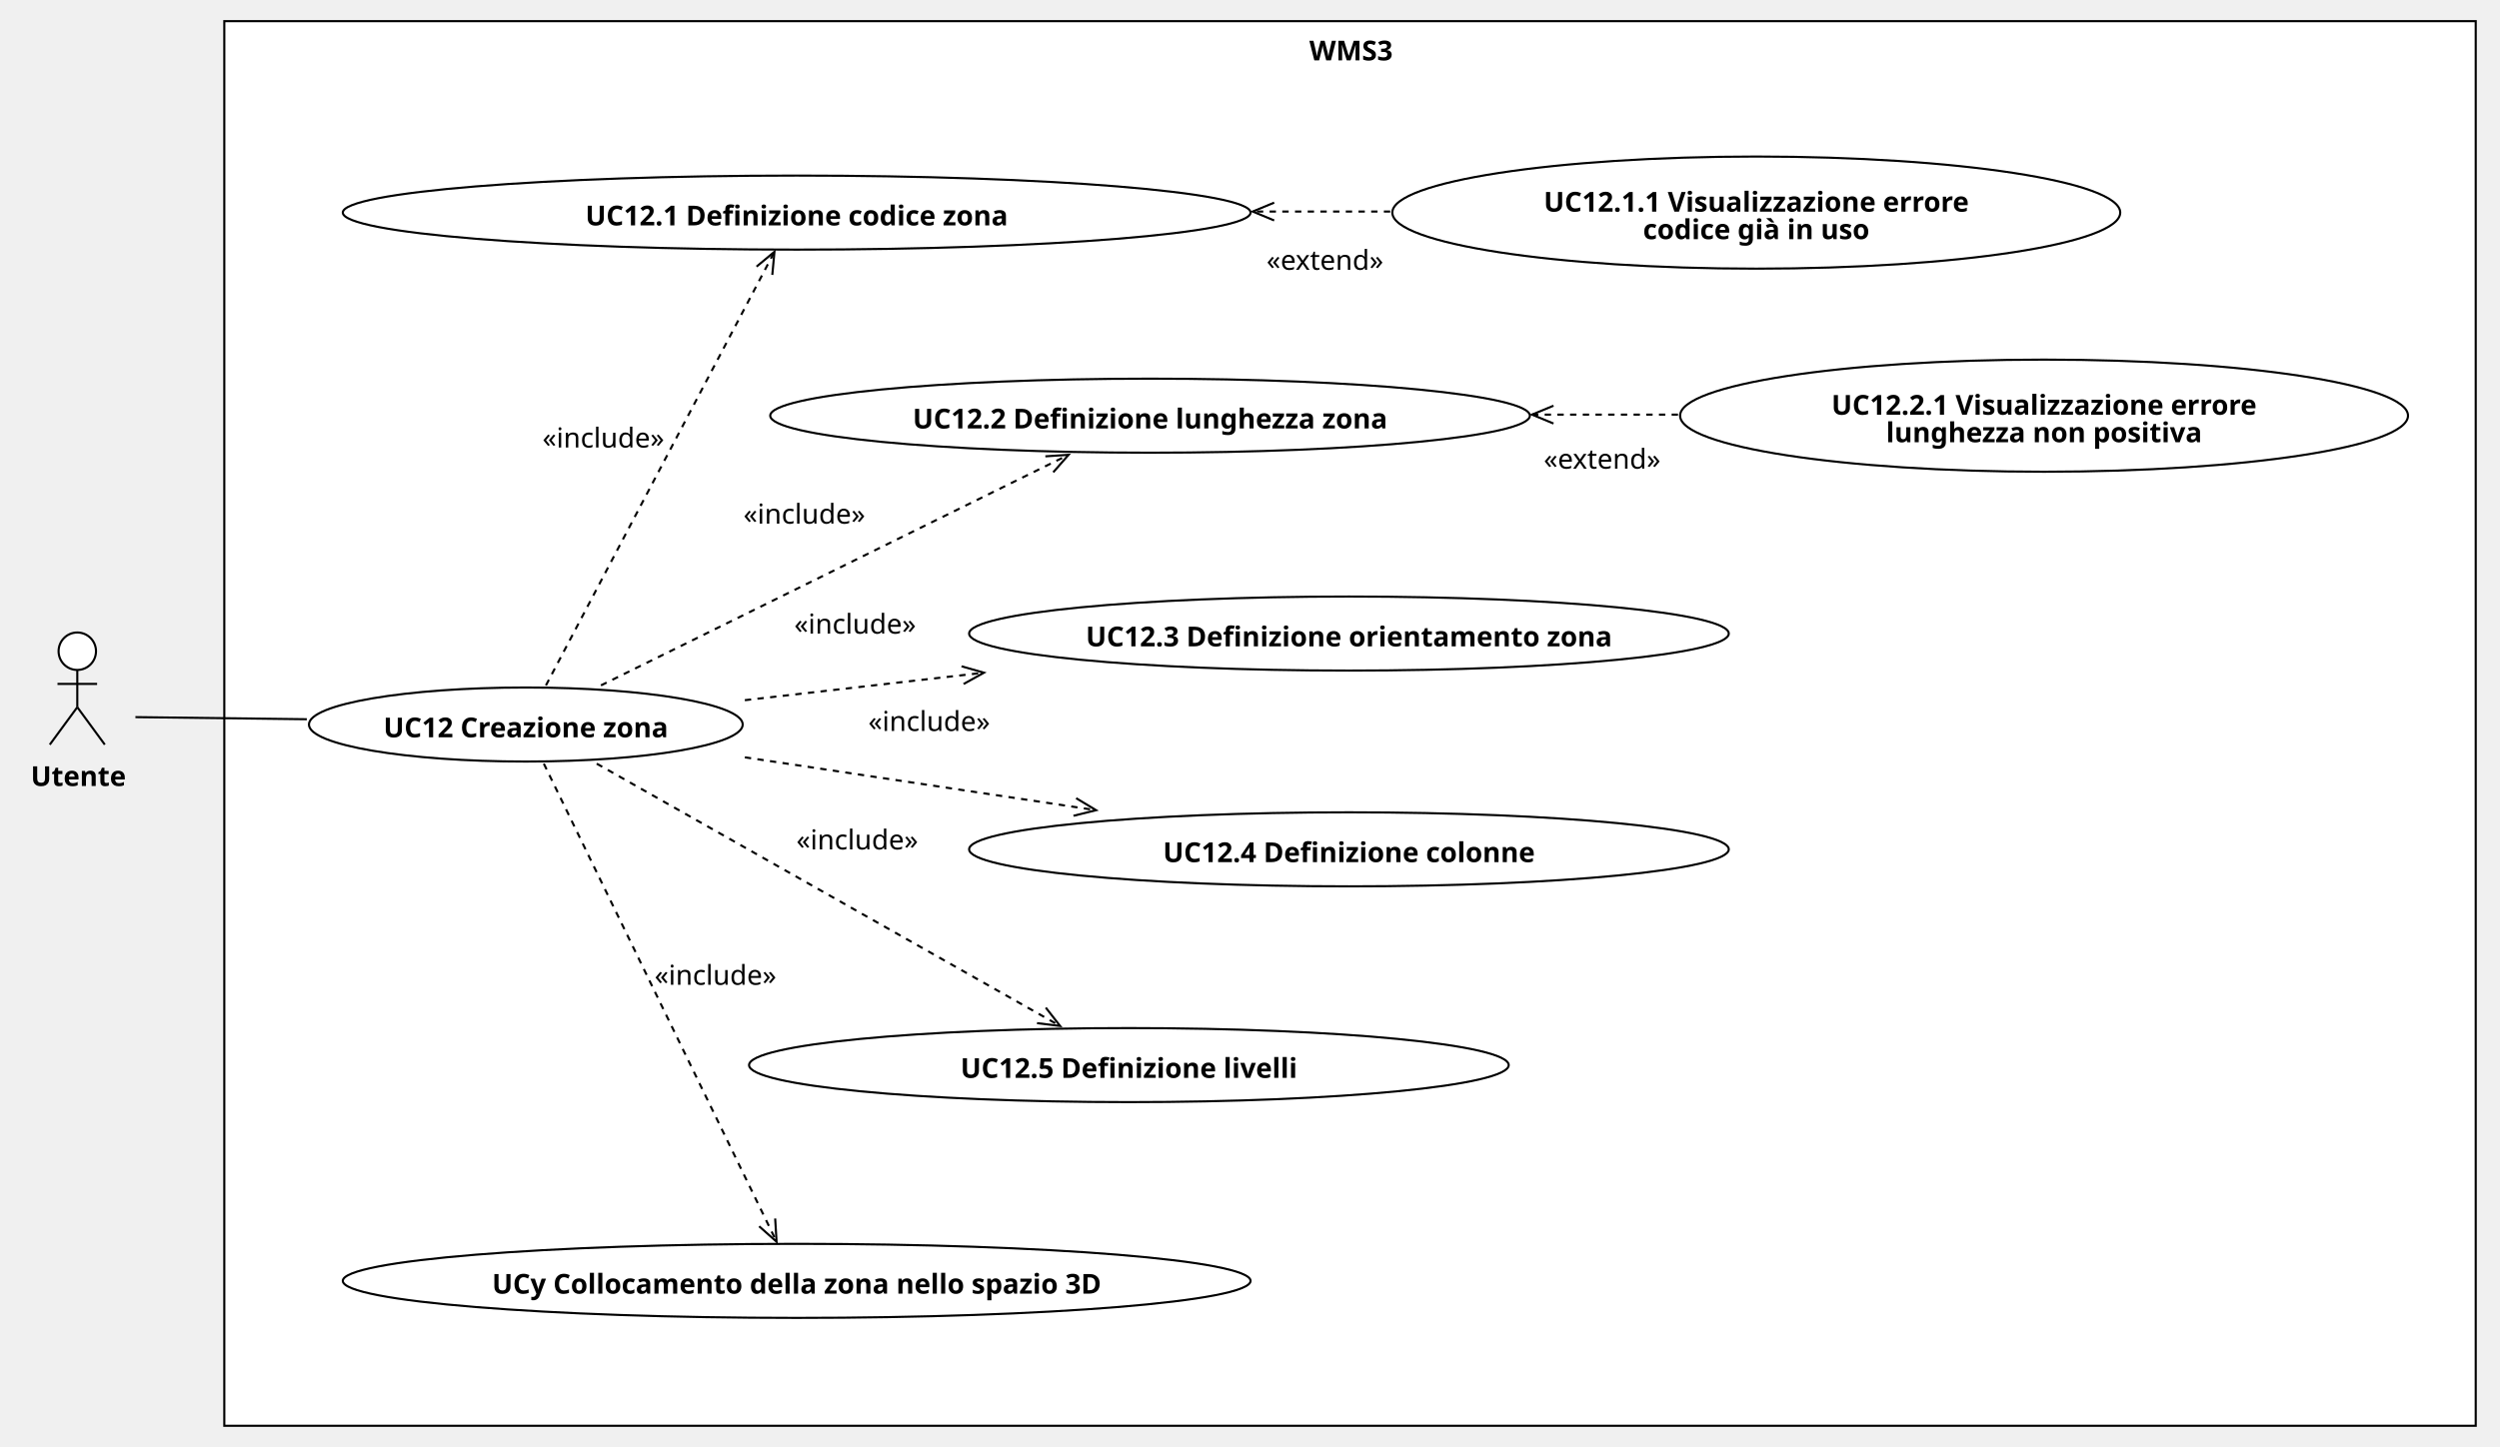
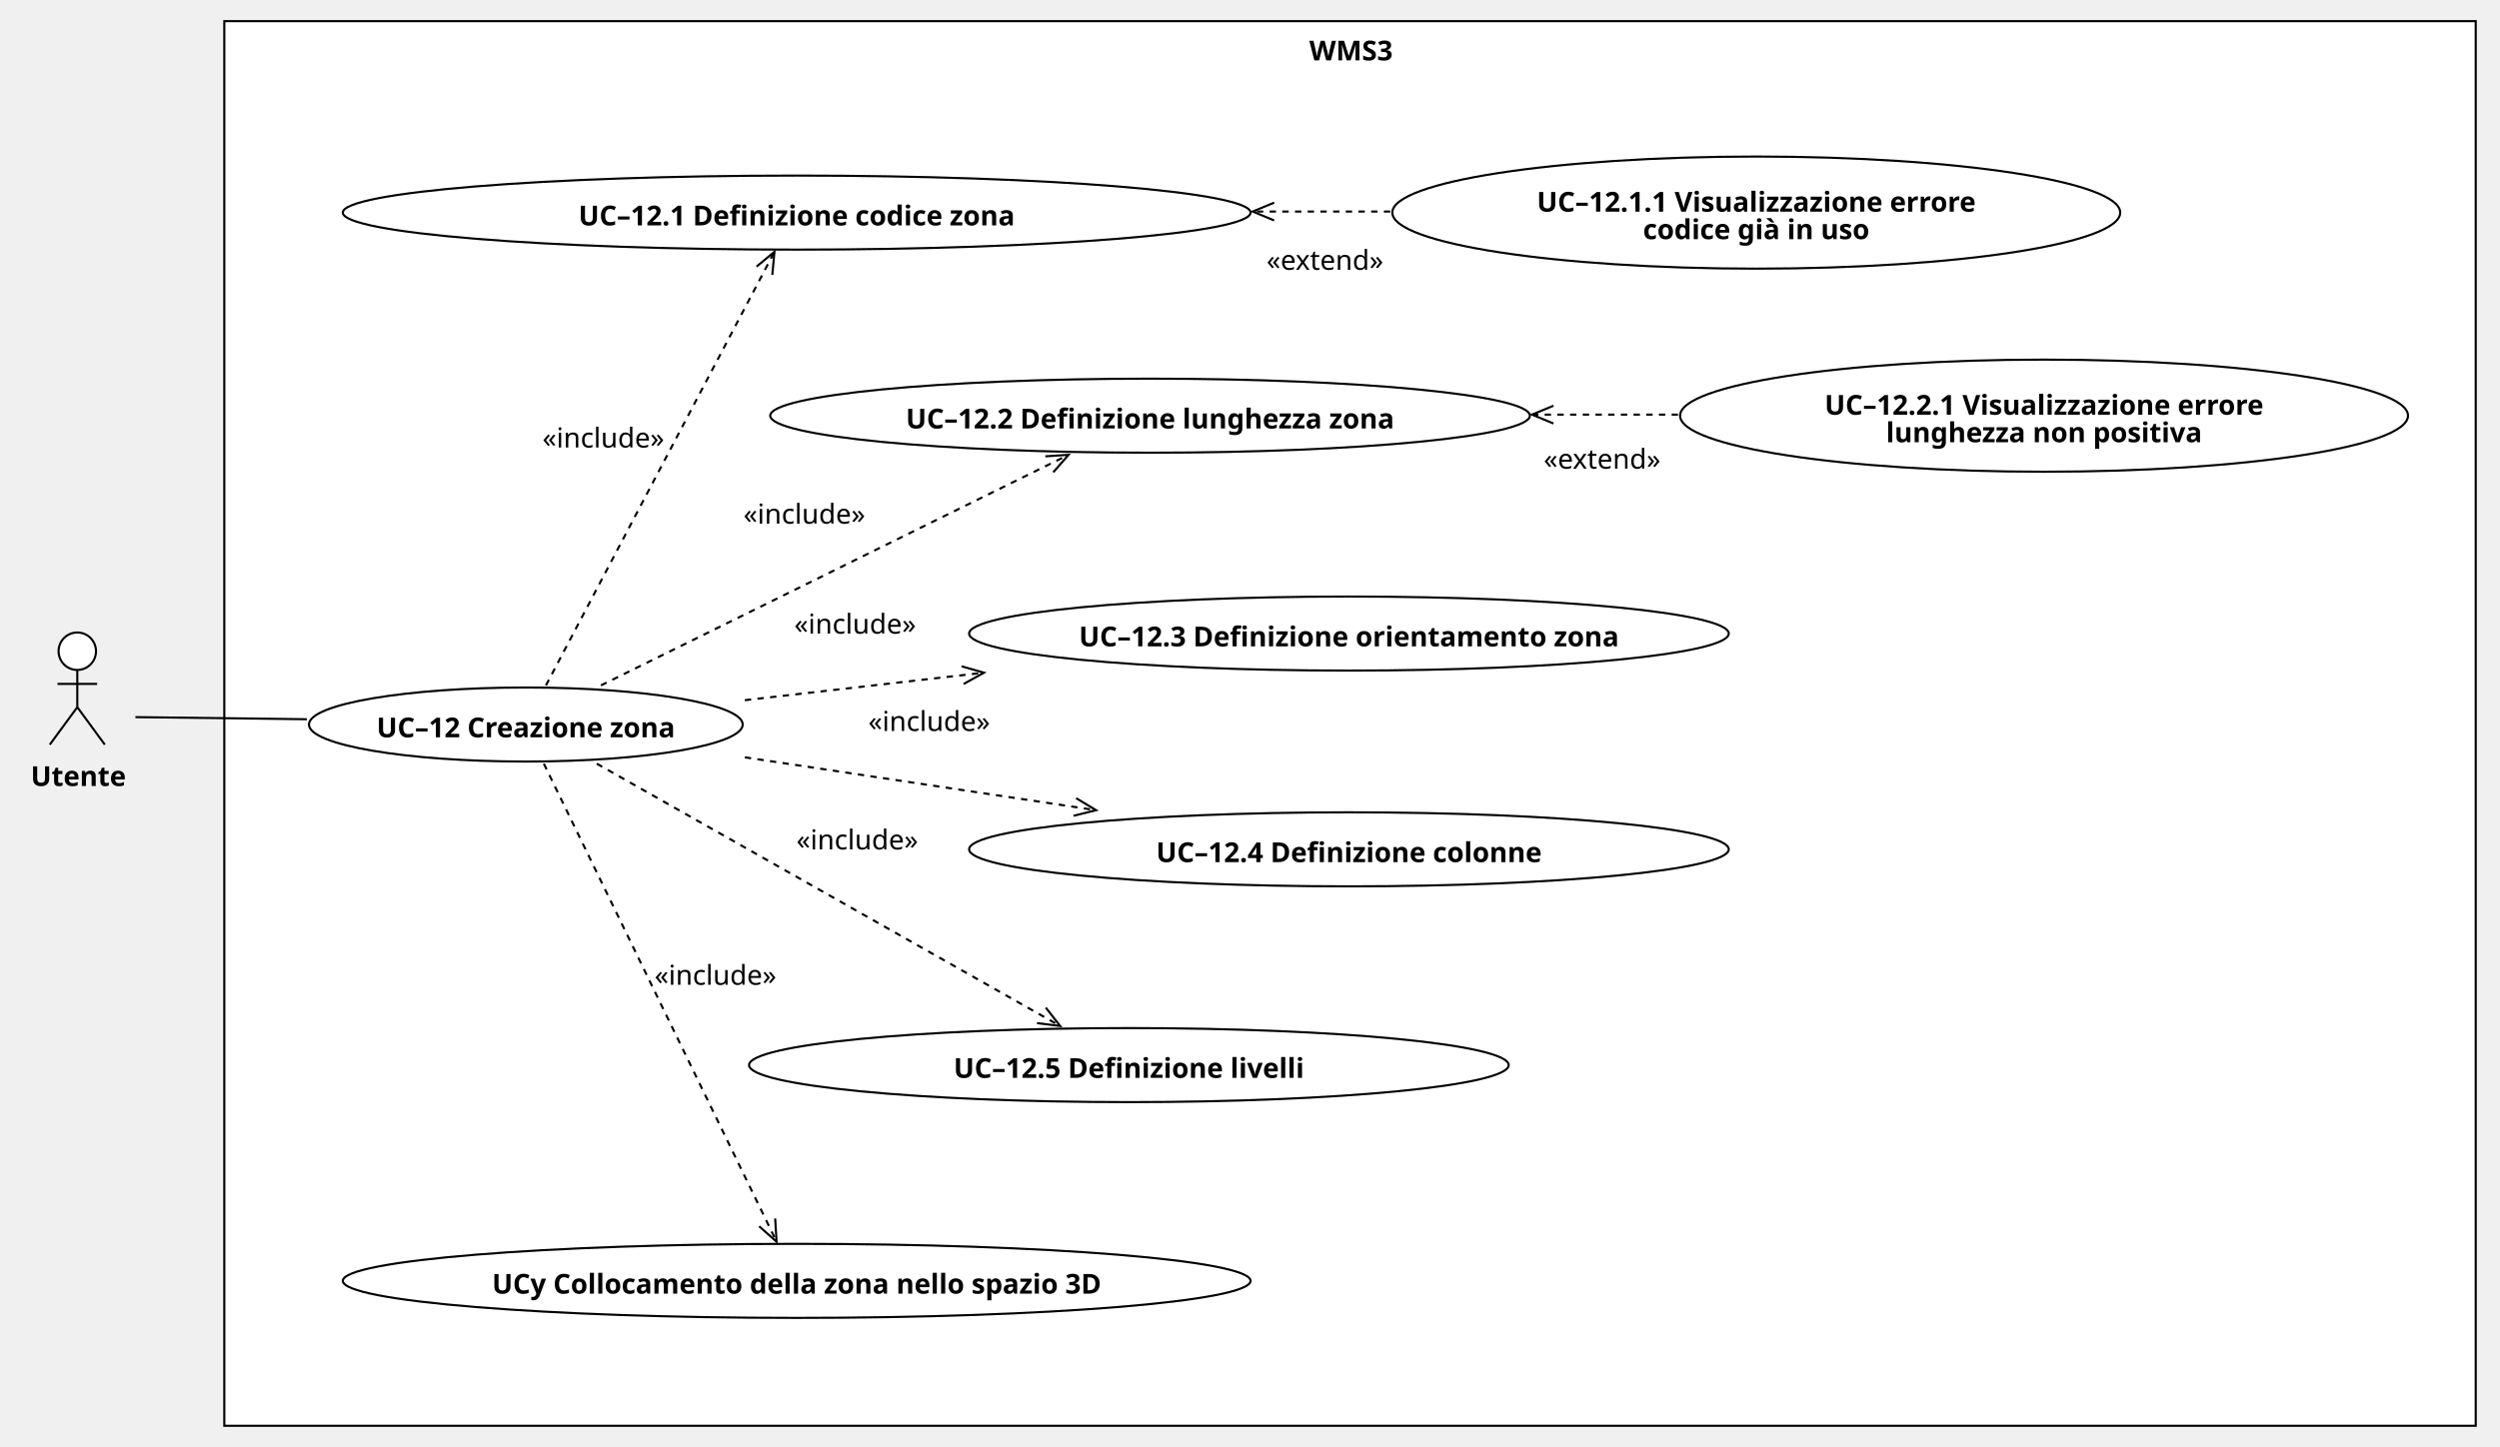
<svg xmlns="http://www.w3.org/2000/svg" version="1.1" width="1181" height="684">
  <defs />
  <g>
    <g>
      <rect fill="#ffffff" stroke="none" x="160" y="32" width="1064" height="664" transform="matrix(1 0 0 1 -54 -22)" />
    </g>
    <g>
      <path fill="none" stroke="#000000" paint-order="fill stroke markers" d=" M 106 10 L 1170 10 L 1170 674 L 106 674 L 106 10 Z Z" stroke-miterlimit="10" stroke-dasharray="" />
    </g>
    <g>
      <g>
        <path fill="none" stroke="none" />
        <text fill="#000000" stroke="none" font-family="currentFont" font-size="13px" font-style="normal" font-weight="bold" text-decoration="undefined" x="692.5" y="45.5" text-anchor="middle" dominant-baseline="central" transform="matrix(1 0 0 1 -54 -22)">WMS3</text>
      </g>
    </g>
    <g>
      <path fill="#FFFFFF" stroke="none" paint-order="stroke fill markers" d=" M 146 342.5 C 146 332.835 191.891 325 248.5 325 C 305.109 325 351 332.835 351 342.5 C 351 352.165 305.109 360 248.5 360 C 191.891 360 146 352.165 146 342.5 Z" />
    </g>
    <g>
      <path fill="none" stroke="#000000" paint-order="fill stroke markers" d=" M 146 342.5 C 146 332.835 191.891 325 248.5 325 C 305.109 325 351 332.835 351 342.5 C 351 352.165 305.109 360 248.5 360 C 191.891 360 146 352.165 146 342.5 Z" stroke-miterlimit="10" stroke-dasharray="" />
    </g>
    <g>
      <g>
        <path fill="none" stroke="none" />
-         <text fill="#000000" stroke="none" font-family="currentFont" font-size="13px" font-style="normal" font-weight="bold" text-decoration="undefined" x="302.5" y="365.5" text-anchor="middle" dominant-baseline="central" transform="matrix(1 0 0 1 -54 -22)">UC12 Creazione zona</text>
+         <text fill="#000000" stroke="none" font-family="currentFont" font-size="13px" font-style="normal" font-weight="bold" text-decoration="undefined" x="302.5" y="365.5" text-anchor="middle" dominant-baseline="central" transform="matrix(1 0 0 1 -54 -22)">UC–12 Creazione zona</text>
      </g>
    </g>
    <g>
      <path fill="#FFFFFF" stroke="none" paint-order="stroke fill markers" d=" M 364 196.5 C 364 186.835 444.365 179 543.5 179 C 642.635 179 723 186.835 723 196.5 C 723 206.165 642.635 214 543.5 214 C 444.365 214 364 206.165 364 196.5 Z" />
    </g>
    <g>
      <path fill="none" stroke="#000000" paint-order="fill stroke markers" d=" M 364 196.5 C 364 186.835 444.365 179 543.5 179 C 642.635 179 723 186.835 723 196.5 C 723 206.165 642.635 214 543.5 214 C 444.365 214 364 206.165 364 196.5 Z" stroke-miterlimit="10" stroke-dasharray="" />
    </g>
    <g>
      <g>
        <path fill="none" stroke="none" />
-         <text fill="#000000" stroke="none" font-family="currentFont" font-size="13px" font-style="normal" font-weight="bold" text-decoration="undefined" x="597.5" y="219.5" text-anchor="middle" dominant-baseline="central" transform="matrix(1 0 0 1 -54 -22)">UC12.2 Definizione lunghezza zona</text>
+         <text fill="#000000" stroke="none" font-family="currentFont" font-size="13px" font-style="normal" font-weight="bold" text-decoration="undefined" x="597.5" y="219.5" text-anchor="middle" dominant-baseline="central" transform="matrix(1 0 0 1 -54 -22)">UC–12.2 Definizione lunghezza zona</text>
      </g>
    </g>
    <g>
      <path fill="#FFFFFF" stroke="none" paint-order="stroke fill markers" d=" M 794 196.5 C 794 181.864 871.007 170 966 170 C 1060.993 170 1138 181.864 1138 196.5 C 1138 211.136 1060.993 223 966 223 C 871.007 223 794 211.136 794 196.5 Z" />
    </g>
    <g>
      <path fill="none" stroke="#000000" paint-order="fill stroke markers" d=" M 794 196.5 C 794 181.864 871.007 170 966 170 C 1060.993 170 1138 181.864 1138 196.5 C 1138 211.136 1060.993 223 966 223 C 871.007 223 794 211.136 794 196.5 Z" stroke-miterlimit="10" stroke-dasharray="" />
    </g>
    <g>
      <g>
        <path fill="none" stroke="none" />
-         <text fill="#000000" stroke="none" font-family="currentFont" font-size="13px" font-style="normal" font-weight="bold" text-decoration="undefined" x="1020" y="213" text-anchor="middle" dominant-baseline="central" transform="matrix(1 0 0 1 -54 -22)">UC12.2.1 Visualizzazione errore</text>
+         <text fill="#000000" stroke="none" font-family="currentFont" font-size="13px" font-style="normal" font-weight="bold" text-decoration="undefined" x="1020" y="213" text-anchor="middle" dominant-baseline="central" transform="matrix(1 0 0 1 -54 -22)">UC–12.2.1 Visualizzazione errore</text>
        <text fill="#000000" stroke="none" font-family="currentFont" font-size="13px" font-style="normal" font-weight="bold" text-decoration="undefined" x="1020" y="226" text-anchor="middle" dominant-baseline="central" transform="matrix(1 0 0 1 -54 -22)">lunghezza non positiva</text>
      </g>
    </g>
    <g>
      <path fill="#FFFFFF" stroke="none" paint-order="stroke fill markers" d=" M 458 401.5 C 458 391.835 538.365 384 637.5 384 C 736.635 384 817 391.835 817 401.5 C 817 411.165 736.635 419 637.5 419 C 538.365 419 458 411.165 458 401.5 Z" />
    </g>
    <g>
      <path fill="none" stroke="#000000" paint-order="fill stroke markers" d=" M 458 401.5 C 458 391.835 538.365 384 637.5 384 C 736.635 384 817 391.835 817 401.5 C 817 411.165 736.635 419 637.5 419 C 538.365 419 458 411.165 458 401.5 Z" stroke-miterlimit="10" stroke-dasharray="" />
    </g>
    <g>
      <g>
        <path fill="none" stroke="none" />
-         <text fill="#000000" stroke="none" font-family="currentFont" font-size="13px" font-style="normal" font-weight="bold" text-decoration="undefined" x="691.5" y="424.5" text-anchor="middle" dominant-baseline="central" transform="matrix(1 0 0 1 -54 -22)">UC12.4 Definizione colonne</text>
+         <text fill="#000000" stroke="none" font-family="currentFont" font-size="13px" font-style="normal" font-weight="bold" text-decoration="undefined" x="691.5" y="424.5" text-anchor="middle" dominant-baseline="central" transform="matrix(1 0 0 1 -54 -22)">UC–12.4 Definizione colonne</text>
      </g>
    </g>
    <g>
      <path fill="#FFFFFF" stroke="none" paint-order="stroke fill markers" d=" M 458 299.5 C 458 289.835 538.365 282 637.5 282 C 736.635 282 817 289.835 817 299.5 C 817 309.165 736.635 317 637.5 317 C 538.365 317 458 309.165 458 299.5 Z" />
    </g>
    <g>
      <path fill="none" stroke="#000000" paint-order="fill stroke markers" d=" M 458 299.5 C 458 289.835 538.365 282 637.5 282 C 736.635 282 817 289.835 817 299.5 C 817 309.165 736.635 317 637.5 317 C 538.365 317 458 309.165 458 299.5 Z" stroke-miterlimit="10" stroke-dasharray="" />
    </g>
    <g>
      <g>
        <path fill="none" stroke="none" />
-         <text fill="#000000" stroke="none" font-family="currentFont" font-size="13px" font-style="normal" font-weight="bold" text-decoration="undefined" x="691.5" y="322.5" text-anchor="middle" dominant-baseline="central" transform="matrix(1 0 0 1 -54 -22)">UC12.3 Definizione orientamento zona</text>
+         <text fill="#000000" stroke="none" font-family="currentFont" font-size="13px" font-style="normal" font-weight="bold" text-decoration="undefined" x="691.5" y="322.5" text-anchor="middle" dominant-baseline="central" transform="matrix(1 0 0 1 -54 -22)">UC–12.3 Definizione orientamento zona</text>
      </g>
    </g>
    <g>
      <path fill="none" stroke="#000000" paint-order="fill stroke markers" d=" M 793 196 L 724 196" stroke-miterlimit="10" stroke-dasharray="3" />
    </g>
    <g>
      <path fill="none" stroke="#000000" paint-order="fill stroke markers" d=" M 734.163 191.79 L 724 196 L 734.163 200.21" stroke-miterlimit="10" stroke-dasharray="" />
    </g>
    <g>
      <rect fill="#FFFFFF" stroke="none" x="783" y="232" width="56.34" height="13" transform="matrix(1 0 0 1 -54 -22)" />
    </g>
    <g>
      <g>
        <path fill="none" stroke="none" />
        <text fill="#000000" stroke="none" font-family="currentFont" font-size="13px" font-style="normal" font-weight="normal" text-decoration="undefined" x="811.17" y="238.5" text-anchor="middle" dominant-baseline="central" transform="matrix(1 0 0 1 -54 -22)">«extend»</text>
      </g>
    </g>
    <g>
      <path fill="none" stroke="#000000" paint-order="fill stroke markers" d=" M 284 324 L 505 215" stroke-miterlimit="10" stroke-dasharray="3" />
    </g>
    <g>
      <path fill="none" stroke="#000000" paint-order="fill stroke markers" d=" M 497.748 223.271 L 505 215 L 494.024 215.72" stroke-miterlimit="10" stroke-dasharray="" />
    </g>
    <g>
      <rect fill="#FFFFFF" stroke="none" x="405" y="258" width="58.26" height="13" transform="matrix(1 0 0 1 -54 -22)" />
    </g>
    <g>
      <g>
        <path fill="none" stroke="none" />
        <text fill="#000000" stroke="none" font-family="currentFont" font-size="13px" font-style="normal" font-weight="normal" text-decoration="undefined" x="434.13" y="264.5" text-anchor="middle" dominant-baseline="central" transform="matrix(1 0 0 1 -54 -22)">«include»</text>
      </g>
    </g>
    <g>
      <path fill="none" stroke="#000000" paint-order="fill stroke markers" d=" M 352 331 L 465 318" stroke-miterlimit="10" stroke-dasharray="3" />
    </g>
    <g>
      <path fill="none" stroke="#000000" paint-order="fill stroke markers" d=" M 455.385 323.343 L 465 318 L 454.423 314.98" stroke-miterlimit="10" stroke-dasharray="" />
    </g>
    <g>
      <rect fill="#FFFFFF" stroke="none" x="429" y="310" width="58.26" height="13" transform="matrix(1 0 0 1 -54 -22)" />
    </g>
    <g>
      <g>
        <path fill="none" stroke="none" />
        <text fill="#000000" stroke="none" font-family="currentFont" font-size="13px" font-style="normal" font-weight="normal" text-decoration="undefined" x="458.13" y="316.5" text-anchor="middle" dominant-baseline="central" transform="matrix(1 0 0 1 -54 -22)">«include»</text>
      </g>
    </g>
    <g>
      <path fill="none" stroke="#000000" paint-order="fill stroke markers" d=" M 352 358 L 518 383" stroke-miterlimit="10" stroke-dasharray="3" />
    </g>
    <g>
      <path fill="none" stroke="#000000" paint-order="fill stroke markers" d=" M 507.324 385.649 L 518 383 L 508.578 377.324" stroke-miterlimit="10" stroke-dasharray="" />
    </g>
    <g>
      <rect fill="#FFFFFF" stroke="none" x="464" y="356" width="58.26" height="13" transform="matrix(1 0 0 1 -54 -22)" />
    </g>
    <g>
      <g>
        <path fill="none" stroke="none" />
        <text fill="#000000" stroke="none" font-family="currentFont" font-size="13px" font-style="normal" font-weight="normal" text-decoration="undefined" x="493.13" y="362.5" text-anchor="middle" dominant-baseline="central" transform="matrix(1 0 0 1 -54 -22)">«include»</text>
      </g>
    </g>
    <g>
      <path fill="#FFFFFF" stroke="none" paint-order="stroke fill markers" d=" M 162 100.5 C 162 90.835 258.035 83 376.5 83 C 494.965 83 591 90.835 591 100.5 C 591 110.165 494.965 118 376.5 118 C 258.035 118 162 110.165 162 100.5 Z" />
    </g>
    <g>
      <path fill="none" stroke="#000000" paint-order="fill stroke markers" d=" M 162 100.5 C 162 90.835 258.035 83 376.5 83 C 494.965 83 591 90.835 591 100.5 C 591 110.165 494.965 118 376.5 118 C 258.035 118 162 110.165 162 100.5 Z" stroke-miterlimit="10" stroke-dasharray="" />
    </g>
    <g>
      <g>
        <path fill="none" stroke="none" />
-         <text fill="#000000" stroke="none" font-family="currentFont" font-size="13px" font-style="normal" font-weight="bold" text-decoration="undefined" x="430.5" y="123.5" text-anchor="middle" dominant-baseline="central" transform="matrix(1 0 0 1 -54 -22)">UC12.1 Definizione codice zona</text>
+         <text fill="#000000" stroke="none" font-family="currentFont" font-size="13px" font-style="normal" font-weight="bold" text-decoration="undefined" x="430.5" y="123.5" text-anchor="middle" dominant-baseline="central" transform="matrix(1 0 0 1 -54 -22)">UC–12.1 Definizione codice zona</text>
      </g>
    </g>
    <g>
      <path fill="#FFFFFF" stroke="none" paint-order="stroke fill markers" d=" M 658 100.5 C 658 85.864 735.007 74 830 74 C 924.993 74 1002 85.864 1002 100.5 C 1002 115.136 924.993 127 830 127 C 735.007 127 658 115.136 658 100.5 Z" />
    </g>
    <g>
      <path fill="none" stroke="#000000" paint-order="fill stroke markers" d=" M 658 100.5 C 658 85.864 735.007 74 830 74 C 924.993 74 1002 85.864 1002 100.5 C 1002 115.136 924.993 127 830 127 C 735.007 127 658 115.136 658 100.5 Z" stroke-miterlimit="10" stroke-dasharray="" />
    </g>
    <g>
      <g>
        <path fill="none" stroke="none" />
-         <text fill="#000000" stroke="none" font-family="currentFont" font-size="13px" font-style="normal" font-weight="bold" text-decoration="undefined" x="884" y="117" text-anchor="middle" dominant-baseline="central" transform="matrix(1 0 0 1 -54 -22)">UC12.1.1 Visualizzazione errore</text>
+         <text fill="#000000" stroke="none" font-family="currentFont" font-size="13px" font-style="normal" font-weight="bold" text-decoration="undefined" x="884" y="117" text-anchor="middle" dominant-baseline="central" transform="matrix(1 0 0 1 -54 -22)">UC–12.1.1 Visualizzazione errore</text>
        <text fill="#000000" stroke="none" font-family="currentFont" font-size="13px" font-style="normal" font-weight="bold" text-decoration="undefined" x="884" y="130" text-anchor="middle" dominant-baseline="central" transform="matrix(1 0 0 1 -54 -22)">codice già in uso</text>
      </g>
    </g>
    <g>
      <path fill="none" stroke="#000000" paint-order="fill stroke markers" d=" M 258 324 L 366 119" stroke-miterlimit="10" stroke-dasharray="3" />
    </g>
    <g>
      <path fill="none" stroke="#000000" paint-order="fill stroke markers" d=" M 364.987 129.953 L 366 119 L 357.539 126.029" stroke-miterlimit="10" stroke-dasharray="" />
    </g>
    <g>
      <rect fill="#FFFFFF" stroke="none" x="310" y="222" width="58.26" height="13" transform="matrix(1 0 0 1 -54 -22)" />
    </g>
    <g>
      <g>
        <path fill="none" stroke="none" />
        <text fill="#000000" stroke="none" font-family="currentFont" font-size="13px" font-style="normal" font-weight="normal" text-decoration="undefined" x="339.13" y="228.5" text-anchor="middle" dominant-baseline="central" transform="matrix(1 0 0 1 -54 -22)">«include»</text>
      </g>
    </g>
    <g>
      <path fill="none" stroke="#000000" paint-order="fill stroke markers" d=" M 657 100 L 592 100" stroke-miterlimit="10" stroke-dasharray="3" />
    </g>
    <g>
      <path fill="none" stroke="#000000" paint-order="fill stroke markers" d=" M 602.163 95.79 L 592 100 L 602.163 104.21" stroke-miterlimit="10" stroke-dasharray="" />
    </g>
    <g>
      <rect fill="#FFFFFF" stroke="none" x="652" y="138" width="56.34" height="13" transform="matrix(1 0 0 1 -54 -22)" />
    </g>
    <g>
      <g>
        <path fill="none" stroke="none" />
        <text fill="#000000" stroke="none" font-family="currentFont" font-size="13px" font-style="normal" font-weight="normal" text-decoration="undefined" x="680.17" y="144.5" text-anchor="middle" dominant-baseline="central" transform="matrix(1 0 0 1 -54 -22)">«extend»</text>
      </g>
    </g>
    <g>
      <path fill="#ffffff" stroke="none" paint-order="stroke fill markers" d=" M 27.689 307.85 C 27.689 302.962 31.647 299 36.529 299 C 41.411 299 45.369 302.962 45.369 307.85 C 45.369 312.738 41.411 316.7 36.529 316.7 C 31.647 316.7 27.689 312.738 27.689 307.85 Z" />
    </g>
    <g>
      <path fill="none" stroke="#000000" paint-order="fill stroke markers" d=" M 27.689 307.85 C 27.689 302.962 31.647 299 36.529 299 C 41.411 299 45.369 302.962 45.369 307.85 C 45.369 312.738 41.411 316.7 36.529 316.7 C 31.647 316.7 27.689 312.738 27.689 307.85 Z" stroke-miterlimit="10" stroke-dasharray="" />
    </g>
    <g>
      <path fill="none" stroke="#000000" paint-order="fill stroke markers" d=" M 36.529 316.7 L 36.529 334.3" stroke-miterlimit="10" stroke-dasharray="" />
    </g>
    <g>
      <path fill="none" stroke="#000000" paint-order="fill stroke markers" d=" M 27.169 323.3 L 45.889 323.3" stroke-miterlimit="10" stroke-dasharray="" />
    </g>
    <g>
      <path fill="none" stroke="#000000" paint-order="fill stroke markers" d=" M 36.529 334.3 L 23.529 352" stroke-miterlimit="10" stroke-dasharray="" />
    </g>
    <g>
      <path fill="none" stroke="#000000" paint-order="fill stroke markers" d=" M 36.529 334.3 L 49.529 352" stroke-miterlimit="10" stroke-dasharray="" />
    </g>
    <g>
      <g>
        <path fill="none" stroke="none" />
        <text fill="#000000" stroke="none" font-family="currentFont" font-size="13px" font-style="normal" font-weight="bold" text-decoration="undefined" x="91.029" y="388.5" text-anchor="middle" dominant-baseline="central" transform="matrix(1 0 0 1 -54 -22)">Utente</text>
      </g>
    </g>
    <g>
      <path fill="none" stroke="#000000" paint-order="fill stroke markers" d=" M 64 339 L 145 340" stroke-miterlimit="10" stroke-dasharray="" />
    </g>
    <g>
      <path fill="#ffffff" stroke="none" paint-order="stroke fill markers" d=" M 354 503.5 C 354 493.835 434.365 486 533.5 486 C 632.635 486 713 493.835 713 503.5 C 713 513.165 632.635 521 533.5 521 C 434.365 521 354 513.165 354 503.5 Z" />
    </g>
    <g>
      <path fill="none" stroke="#000000" paint-order="fill stroke markers" d=" M 354 503.5 C 354 493.835 434.365 486 533.5 486 C 632.635 486 713 493.835 713 503.5 C 713 513.165 632.635 521 533.5 521 C 434.365 521 354 513.165 354 503.5 Z" stroke-miterlimit="10" stroke-dasharray="" />
    </g>
    <g>
      <g>
        <path fill="none" stroke="none" />
-         <text fill="#000000" stroke="none" font-family="currentFont" font-size="13px" font-style="normal" font-weight="bold" text-decoration="undefined" x="587.5" y="526.5" text-anchor="middle" dominant-baseline="central" transform="matrix(1 0 0 1 -54 -22)">UC12.5 Definizione livelli</text>
+         <text fill="#000000" stroke="none" font-family="currentFont" font-size="13px" font-style="normal" font-weight="bold" text-decoration="undefined" x="587.5" y="526.5" text-anchor="middle" dominant-baseline="central" transform="matrix(1 0 0 1 -54 -22)">UC–12.5 Definizione livelli</text>
      </g>
    </g>
    <g>
      <path fill="none" stroke="#000000" paint-order="fill stroke markers" d=" M 282 361 L 501 485" stroke-miterlimit="10" stroke-dasharray="3" />
    </g>
    <g>
      <path fill="none" stroke="#000000" paint-order="fill stroke markers" d=" M 490.082 483.656 L 501 485 L 494.231 476.33" stroke-miterlimit="10" stroke-dasharray="" />
    </g>
    <g>
      <rect fill="#ffffff" stroke="none" x="430" y="412" width="58.26" height="13" transform="matrix(1 0 0 1 -54 -22)" />
    </g>
    <g>
      <g>
        <path fill="none" stroke="none" />
        <text fill="#000000" stroke="none" font-family="currentFont" font-size="13px" font-style="normal" font-weight="normal" text-decoration="undefined" x="459.13" y="418.5" text-anchor="middle" dominant-baseline="central" transform="matrix(1 0 0 1 -54 -22)">«include»</text>
      </g>
    </g>
    <g>
      <path fill="#FFFFFF" stroke="none" paint-order="stroke fill markers" d=" M 162 605.5 C 162 595.835 258.035 588 376.5 588 C 494.965 588 591 595.835 591 605.5 C 591 615.165 494.965 623 376.5 623 C 258.035 623 162 615.165 162 605.5 Z" />
    </g>
    <g>
      <path fill="none" stroke="#000000" paint-order="fill stroke markers" d=" M 162 605.5 C 162 595.835 258.035 588 376.5 588 C 494.965 588 591 595.835 591 605.5 C 591 615.165 494.965 623 376.5 623 C 258.035 623 162 615.165 162 605.5 Z" stroke-miterlimit="10" stroke-dasharray="" />
    </g>
    <g>
      <g>
        <path fill="none" stroke="none" />
        <text fill="#000000" stroke="none" font-family="currentFont" font-size="13px" font-style="normal" font-weight="bold" text-decoration="undefined" x="430.5" y="628.5" text-anchor="middle" dominant-baseline="central" transform="matrix(1 0 0 1 -54 -22)">UCy Collocamento della zona nello spazio 3D</text>
      </g>
    </g>
    <g>
      <path fill="none" stroke="#000000" paint-order="fill stroke markers" d=" M 257 361 L 367 587" stroke-miterlimit="10" stroke-dasharray="3" />
    </g>
    <g>
      <path fill="none" stroke="#000000" paint-order="fill stroke markers" d=" M 358.767 579.704 L 367 587 L 366.337 576.02" stroke-miterlimit="10" stroke-dasharray="" />
    </g>
    <g>
      <rect fill="#ffffff" stroke="none" x="363" y="476" width="58.26" height="13" transform="matrix(1 0 0 1 -54 -22)" />
    </g>
    <g>
      <g>
        <path fill="none" stroke="none" />
        <text fill="#000000" stroke="none" font-family="currentFont" font-size="13px" font-style="normal" font-weight="normal" text-decoration="undefined" x="392.13" y="482.5" text-anchor="middle" dominant-baseline="central" transform="matrix(1 0 0 1 -54 -22)">«include»</text>
      </g>
    </g>
  </g>
</svg>
